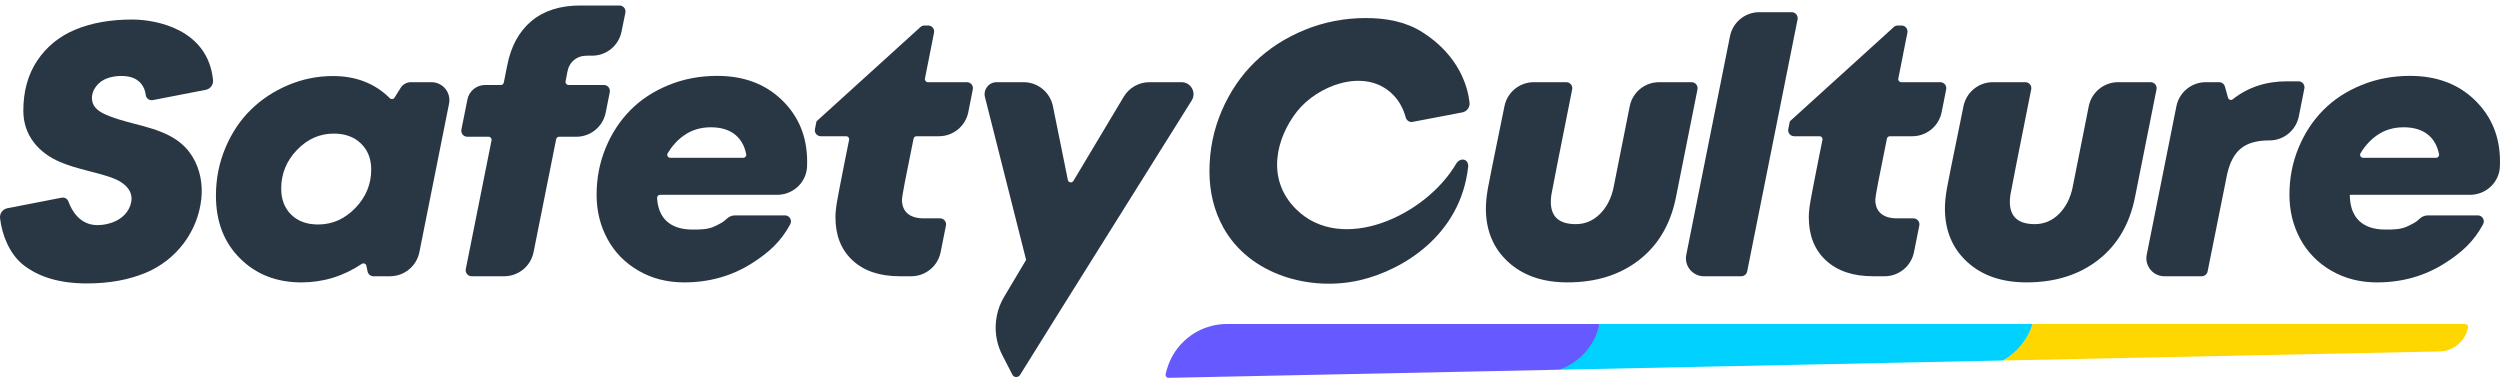
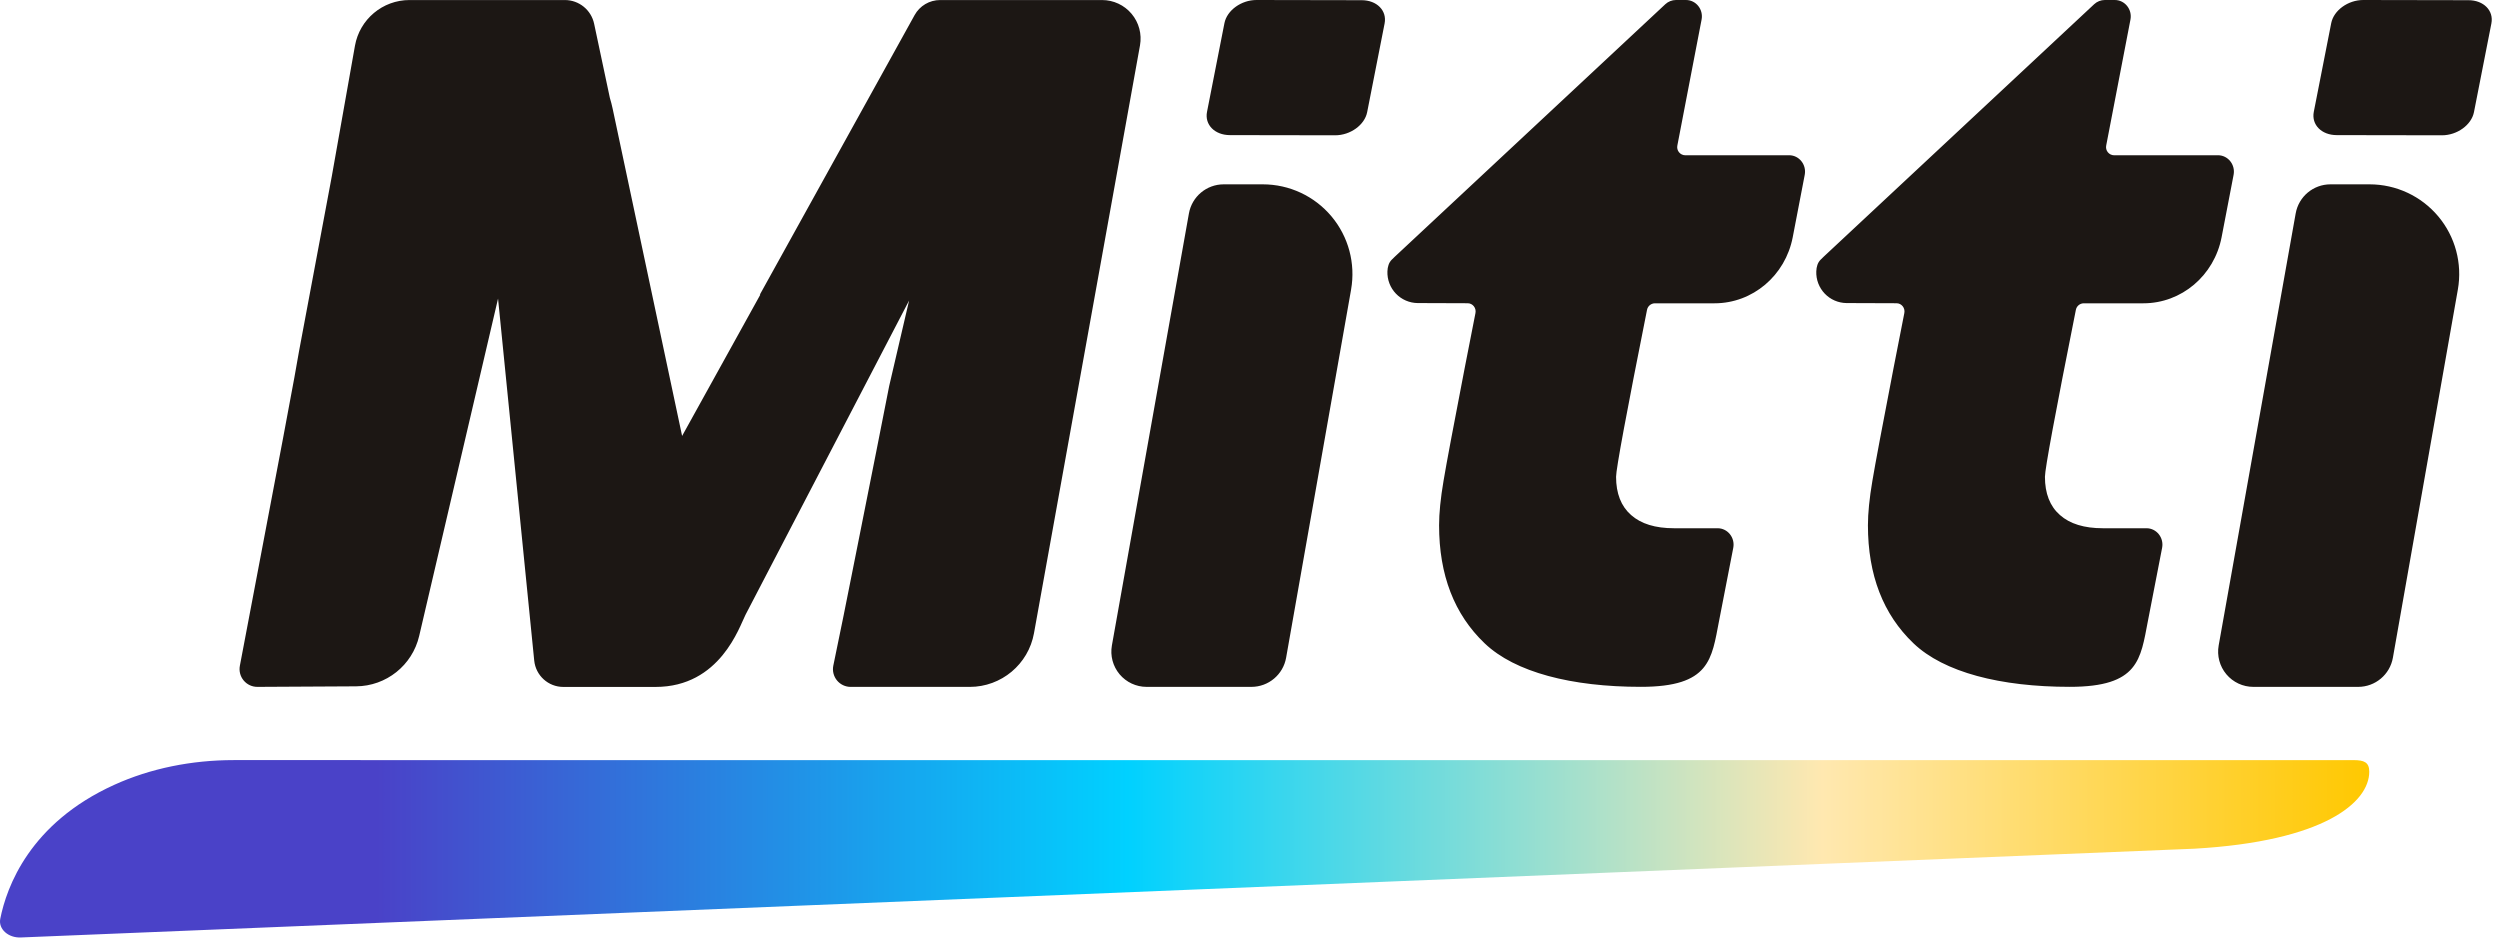
- <svg xmlns="http://www.w3.org/2000/svg" width="150" height="23" viewBox="0 0 150 23" fill="none">
-   <path d="M147.908 19.44H121.952C121.66 20.394 121.009 21.169 120.17 21.63L146.374 21.086C147.209 21.069 147.92 20.474 148.084 19.655C148.106 19.544 148.021 19.44 147.908 19.44Z" fill="#FFD700" />
-   <path d="M121.952 19.44H95.978C95.977 19.444 95.978 19.448 95.977 19.451C95.688 20.753 94.31 21.681 93.541 22.183L108.107 21.881L120.17 21.63C121.009 21.169 121.66 20.394 121.952 19.44Z" fill="#00D1FF" />
-   <path d="M73.616 19.44C72.336 19.44 71.186 20.089 70.506 21.099C70.334 21.354 70.196 21.633 70.089 21.929C70.027 22.099 69.974 22.273 69.937 22.455C69.915 22.567 70.002 22.672 70.117 22.67L87.933 22.3L93.542 22.183C94.744 21.767 95.688 20.753 95.978 19.451C95.978 19.448 95.978 19.444 95.978 19.44H73.616Z" fill="#6559FF" />
-   <path d="M146.166 9.469H141.787C141.647 9.469 141.561 9.315 141.632 9.194C141.891 8.76 142.214 8.406 142.599 8.132C143.062 7.802 143.602 7.637 144.22 7.637C144.844 7.637 145.341 7.793 145.71 8.105C146.032 8.378 146.242 8.76 146.342 9.25C146.365 9.362 146.28 9.469 146.166 9.469ZM148.5 6.015C147.499 5.04 146.199 4.552 144.599 4.552C143.56 4.552 142.59 4.736 141.688 5.105C140.786 5.473 140.021 5.975 139.393 6.61C138.764 7.246 138.27 8.002 137.908 8.879C137.547 9.757 137.366 10.69 137.366 11.68C137.366 12.655 137.584 13.543 138.019 14.343C138.454 15.143 139.075 15.777 139.882 16.243C140.689 16.71 141.602 16.944 142.62 16.944C144.122 16.944 145.474 16.563 146.678 15.801C147.715 15.145 148.427 14.489 148.986 13.455C149.115 13.215 148.942 12.923 148.67 12.923H145.668C145.473 12.923 145.29 13.008 145.153 13.146C144.969 13.33 144.784 13.415 144.476 13.567C144.065 13.771 143.609 13.774 143.125 13.774C142.437 13.774 141.911 13.599 141.546 13.248C141.181 12.897 140.995 12.378 140.988 11.69H148.2C149.151 11.69 149.953 10.95 149.994 10C149.999 9.895 150.001 9.792 150 9.69C150 8.216 149.5 6.991 148.5 6.015Z" fill="#293745" />
-   <path d="M44.595 9.469H40.217C40.077 9.469 39.99 9.315 40.062 9.194C40.321 8.76 40.643 8.406 41.028 8.132C41.492 7.802 42.032 7.637 42.65 7.637C43.274 7.637 43.771 7.793 44.139 8.105C44.461 8.378 44.672 8.76 44.772 9.25C44.794 9.362 44.71 9.469 44.595 9.469ZM43.029 4.552C41.99 4.552 41.019 4.736 40.118 5.105C39.215 5.473 38.45 5.975 37.822 6.61C37.194 7.246 36.699 8.002 36.338 8.879C35.977 9.757 35.796 10.69 35.796 11.68C35.796 12.655 36.013 13.543 36.449 14.343C36.884 15.143 37.505 15.777 38.312 16.243C39.119 16.71 40.031 16.944 41.049 16.944C42.551 16.944 43.904 16.563 45.108 15.801C46.144 15.145 46.857 14.489 47.416 13.455C47.545 13.215 47.371 12.923 47.099 12.923H44.097C43.902 12.923 43.72 13.008 43.582 13.146C43.399 13.33 43.213 13.415 42.906 13.567C42.495 13.771 42.039 13.774 41.555 13.774C40.867 13.774 40.34 13.599 39.976 13.248C39.646 12.931 39.462 12.476 39.425 11.884C39.418 11.78 39.499 11.69 39.604 11.69H46.63C47.58 11.69 48.383 10.95 48.424 10C48.429 9.895 48.431 9.792 48.429 9.69C48.429 8.216 47.929 6.991 46.929 6.015C45.929 5.04 44.629 4.552 43.029 4.552Z" fill="#293745" />
-   <path d="M36.341 6.761L36.587 5.529C36.632 5.307 36.462 5.1 36.235 5.1H34.111C33.998 5.1 33.913 4.997 33.934 4.886L34.041 4.32C34.097 4.019 34.23 3.78 34.441 3.604C34.652 3.429 34.911 3.341 35.22 3.341H35.53C36.385 3.341 37.121 2.739 37.291 1.902L37.523 0.761C37.568 0.538 37.398 0.33 37.17 0.33H34.82C33.606 0.33 32.627 0.643 31.883 1.267C31.139 1.892 30.654 2.783 30.43 3.941L30.227 4.955C30.21 5.039 30.137 5.1 30.051 5.1H29.103C28.589 5.1 28.147 5.462 28.046 5.966L27.684 7.775C27.639 7.998 27.809 8.205 28.036 8.205H29.316C29.429 8.205 29.514 8.309 29.492 8.42L27.947 16.145C27.902 16.367 28.073 16.575 28.299 16.575H30.252C31.108 16.575 31.846 15.97 32.014 15.131L33.37 8.35C33.387 8.266 33.461 8.205 33.546 8.205H34.579C35.435 8.205 36.173 7.601 36.341 6.761Z" fill="#293745" />
-   <path d="M107.503 0.73H105.561C104.704 0.73 103.967 1.335 103.799 2.175L101.177 15.285C101.043 15.953 101.553 16.575 102.234 16.575H104.477C104.649 16.575 104.796 16.454 104.83 16.286L107.855 1.16C107.899 0.938 107.729 0.73 107.503 0.73Z" fill="#293745" />
-   <path d="M116.418 4.931H114.074C113.961 4.931 113.876 4.827 113.898 4.716L114.444 1.96C114.488 1.737 114.318 1.53 114.092 1.53H113.868C113.778 1.53 113.692 1.564 113.626 1.624L107.391 7.279L107.298 7.744C107.254 7.966 107.424 8.174 107.65 8.174H109.172C109.286 8.174 109.371 8.276 109.348 8.387C109.284 8.708 109.204 9.107 109.107 9.584C108.855 10.855 108.695 11.681 108.628 12.064C108.561 12.446 108.528 12.771 108.528 13.037C108.528 14.126 108.87 14.987 109.555 15.622C110.239 16.258 111.181 16.575 112.381 16.575H113.077C113.934 16.575 114.671 15.97 114.839 15.131L115.159 13.53C115.203 13.308 115.033 13.101 114.807 13.101H113.824C113.403 13.101 113.079 13.004 112.855 12.811C112.63 12.618 112.518 12.339 112.518 11.974C112.518 11.803 112.75 10.584 113.215 8.319C113.232 8.235 113.306 8.174 113.391 8.174H114.738C115.595 8.174 116.334 7.567 116.5 6.726L116.771 5.36C116.815 5.138 116.645 4.931 116.418 4.931Z" fill="#293745" />
-   <path d="M58.017 4.931H55.673C55.559 4.931 55.474 4.827 55.496 4.716L56.042 1.96C56.087 1.737 55.917 1.53 55.69 1.53H55.466C55.377 1.53 55.291 1.564 55.225 1.624L48.99 7.279L48.897 7.744C48.852 7.966 49.022 8.174 49.249 8.174H50.771C50.884 8.174 50.969 8.276 50.947 8.387C50.883 8.708 50.802 9.107 50.706 9.584C50.453 10.855 50.293 11.681 50.227 12.064C50.16 12.446 50.127 12.771 50.127 13.037C50.127 14.126 50.469 14.987 51.153 15.622C51.838 16.258 52.78 16.575 53.98 16.575H54.676C55.532 16.575 56.27 15.97 56.438 15.131L56.758 13.53C56.802 13.308 56.632 13.101 56.405 13.101H55.422C55.001 13.101 54.678 13.004 54.454 12.811C54.229 12.618 54.117 12.339 54.117 11.974C54.117 11.803 54.349 10.584 54.814 8.319C54.831 8.235 54.904 8.174 54.99 8.174H56.336C57.194 8.174 57.932 7.567 58.099 6.726L58.369 5.36C58.413 5.138 58.243 4.931 58.017 4.931Z" fill="#293745" />
-   <path d="M129.038 4.931H127.087C126.23 4.931 125.492 5.536 125.325 6.377L124.36 11.227C124.226 11.886 123.954 12.421 123.544 12.832C123.133 13.243 122.647 13.448 122.086 13.448C121.089 13.448 120.591 13.002 120.591 12.111C120.591 11.999 120.601 11.862 120.622 11.7C120.656 11.477 121.073 9.364 121.873 5.361C121.918 5.139 121.748 4.931 121.521 4.931H119.571C118.717 4.931 117.981 5.531 117.81 6.367C117.73 6.762 117.642 7.192 117.548 7.658C117.141 9.637 116.897 10.851 116.816 11.3C116.736 11.75 116.695 12.153 116.695 12.511C116.695 13.831 117.141 14.899 118.032 15.717C118.924 16.535 120.11 16.943 121.591 16.943C123.303 16.943 124.735 16.496 125.886 15.601C127.037 14.706 127.774 13.455 128.097 11.848L129.391 5.361C129.435 5.138 129.265 4.931 129.038 4.931Z" fill="#293745" />
-   <path d="M101.496 4.931H99.545C98.688 4.931 97.95 5.536 97.783 6.377L96.818 11.227C96.684 11.886 96.412 12.421 96.002 12.832C95.591 13.243 95.105 13.448 94.544 13.448C93.547 13.448 93.049 13.002 93.049 12.111C93.049 11.999 93.059 11.862 93.08 11.7C93.114 11.477 93.531 9.364 94.331 5.361C94.376 5.139 94.206 4.931 93.979 4.931H92.029C91.175 4.931 90.439 5.531 90.269 6.367C90.188 6.762 90.1 7.192 90.006 7.658C89.599 9.637 89.355 10.851 89.274 11.3C89.194 11.75 89.153 12.153 89.153 12.511C89.153 13.831 89.599 14.899 90.49 15.717C91.382 16.535 92.568 16.943 94.049 16.943C95.761 16.943 97.193 16.496 98.344 15.601C99.495 14.706 100.232 13.455 100.555 11.848L101.849 5.361C101.893 5.138 101.723 4.931 101.496 4.931Z" fill="#293745" />
-   <path d="M137.93 6.98L138.262 5.308C138.306 5.086 138.136 4.878 137.91 4.878H137.221C135.956 4.878 134.871 5.239 133.963 5.959C133.864 6.037 133.716 5.985 133.682 5.863L133.494 5.193C133.45 5.038 133.309 4.931 133.148 4.931H132.346C131.489 4.931 130.752 5.536 130.584 6.376L128.803 15.286C128.67 15.953 129.18 16.575 129.861 16.575H132.105C132.276 16.575 132.423 16.454 132.457 16.286L133.631 10.437C133.792 9.728 134.069 9.216 134.463 8.9C134.856 8.584 135.41 8.426 136.126 8.426H136.167C137.025 8.426 137.763 7.821 137.93 6.98Z" fill="#293745" />
-   <path d="M7.928 1.172C6.629 1.172 5.497 1.372 4.532 1.772C3.567 2.172 2.804 2.79 2.242 3.625C1.681 4.46 1.4 5.467 1.4 6.647C1.4 8.107 2.299 9.162 3.606 9.721C4.588 10.141 5.663 10.297 6.672 10.649C7.51 10.941 8.198 11.544 7.754 12.481C7.42 13.185 6.584 13.507 5.845 13.507C4.757 13.507 4.281 12.577 4.105 12.09C4.046 11.924 3.873 11.828 3.7 11.861L0.437 12.495C0.159 12.55 -0.028 12.808 0.003 13.089C0.118 14.106 0.573 15.229 1.374 15.874C2.311 16.629 3.593 17.006 5.222 17.006C6.562 17.006 7.747 16.788 8.775 16.353C10.587 15.586 11.868 13.897 12.08 11.931C12.175 11.051 12.005 10.15 11.556 9.413C11.32 9.026 11.008 8.685 10.616 8.414C9.432 7.597 7.936 7.497 6.622 6.99C6.222 6.836 5.722 6.628 5.569 6.189C5.373 5.623 5.747 5.034 6.248 4.779C6.684 4.557 7.305 4.503 7.781 4.61C8.354 4.739 8.688 5.176 8.746 5.707C8.768 5.91 8.969 6.045 9.17 6.006L12.348 5.389C12.622 5.336 12.81 5.081 12.782 4.803C12.479 1.754 9.382 1.172 7.928 1.172Z" fill="#293745" />
-   <path d="M70.892 4.931H68.966C68.334 4.931 67.749 5.263 67.424 5.805L64.403 10.857C64.391 10.877 64.376 10.892 64.36 10.905C64.261 10.984 64.1 10.938 64.072 10.8L63.175 6.371C63.005 5.533 62.269 4.931 61.414 4.931H59.795C59.327 4.931 58.984 5.372 59.098 5.826L61.567 15.593L61.081 16.409L60.244 17.815C60.034 18.167 59.89 18.547 59.811 18.938C59.791 19.037 59.776 19.136 59.765 19.235C59.7 19.786 59.761 20.349 59.953 20.88C60.004 21.021 60.064 21.159 60.134 21.295L60.355 21.726L60.741 22.479C60.825 22.642 61.039 22.667 61.161 22.545C61.176 22.531 61.19 22.516 61.201 22.498L61.665 21.753L62.181 20.926L63.235 19.235L63.42 18.938L63.545 18.738L64.457 17.281L67.351 12.659L71.501 6.031C71.801 5.552 71.457 4.931 70.892 4.931Z" fill="#293745" />
-   <path d="M83.432 5.542C83.873 5.927 84.176 6.43 84.344 7.049C84.393 7.232 84.572 7.348 84.758 7.313L87.738 6.744C88.016 6.691 88.205 6.434 88.173 6.153C88.072 5.258 87.585 3.353 85.333 1.925C84.353 1.305 83.19 1.083 81.948 1.083C80.663 1.083 79.442 1.32 78.284 1.794C77.126 2.267 76.129 2.91 75.294 3.72C74.459 4.531 73.796 5.507 73.304 6.647C72.813 7.788 72.567 8.997 72.567 10.274C72.567 11.523 72.846 12.652 73.404 13.659C74.979 16.5 78.632 17.517 81.637 16.802C84.209 16.19 87.63 14.089 88.088 10.026C88.145 9.522 87.61 9.412 87.362 9.835C85.531 12.947 80.503 15.265 77.769 12.555C75.925 10.728 76.589 8.256 77.813 6.697C79.03 5.146 81.767 4.085 83.432 5.542Z" fill="#293745" />
-   <path d="M21.321 12.48C20.685 13.139 19.939 13.469 19.083 13.469C18.41 13.469 17.873 13.273 17.473 12.88C17.073 12.487 16.872 11.967 16.872 11.322C16.872 10.43 17.186 9.656 17.815 9C18.443 8.344 19.181 8.016 20.031 8.016C20.705 8.016 21.247 8.214 21.657 8.611C22.068 9.007 22.273 9.528 22.273 10.174C22.273 11.052 21.956 11.82 21.321 12.48ZM25.886 4.931H24.651C24.403 4.931 24.173 5.059 24.041 5.268L23.669 5.863C23.607 5.962 23.471 5.974 23.388 5.891C22.498 5.006 21.361 4.562 19.978 4.562C19.045 4.562 18.15 4.743 17.294 5.105C16.437 5.466 15.69 5.959 15.051 6.584C14.412 7.209 13.904 7.97 13.525 8.868C13.146 9.767 12.956 10.725 12.956 11.742C12.956 13.294 13.438 14.548 14.404 15.506C15.369 16.465 16.595 16.944 18.083 16.944C19.392 16.944 20.599 16.574 21.704 15.835C21.811 15.763 21.955 15.819 21.982 15.944L22.055 16.29C22.09 16.456 22.237 16.575 22.407 16.575H23.401C24.257 16.575 24.995 15.97 25.163 15.13L26.943 6.22C27.076 5.553 26.566 4.931 25.886 4.931Z" fill="#293745" />
+ <svg xmlns="http://www.w3.org/2000/svg" viewBox="0 0 128 48" preserveAspectRatio="xMinYMid meet" fill="none">
+   <path fill="url(#mitti-logo-gradient)" d="m120.341 38.92.158-.002c.541 0 .807.109.807.592 0 1.575-2.313 3.563-8.946 3.943L1.076 47.998c-.65.033-1.166-.431-1.063-.953.327-1.642 1.514-4.9 5.833-6.86 1.864-.848 3.978-1.268 6.114-1.268l108.381.002Zm-76.953.037c.004-.011.003-.024.005-.036-.003.011-.002.025-.005.036Z" />
+   <path fill="#1C1714" d="m69.176 14.826-3.327 18.85a1.805 1.805 0 0 1-1.777 1.492h-5.365a1.805 1.805 0 0 1-1.778-2.121l3.944-22.12a1.807 1.807 0 0 1 1.777-1.489h2.005a4.59 4.59 0 0 1 4.52 5.389ZM64.331 0l5.386.01c.778 0 1.303.533 1.175 1.19l-.893 4.542c-.128.656-.862 1.186-1.64 1.185l-5.386-.009c-.777 0-1.303-.533-1.174-1.19l.892-4.542C62.82.53 63.554 0 64.331 0Zm61.511 14.826-3.326 18.85a1.806 1.806 0 0 1-1.778 1.492h-5.365a1.804 1.804 0 0 1-1.777-2.121l3.943-22.12a1.806 1.806 0 0 1 1.778-1.489h2.005a4.59 4.59 0 0 1 4.52 5.389ZM120.999 0l5.386.01c.777 0 1.302.533 1.174 1.19l-.892 4.542c-.129.656-.863 1.186-1.64 1.185l-5.387-.009c-.777 0-1.302-.533-1.174-1.19l.892-4.542C119.486.53 120.221 0 120.999 0Zm-7.436 7.95h-5.325a.416.416 0 0 1-.4-.502l1.241-6.444c.101-.52-.286-1.004-.802-1.004h-.509a.805.805 0 0 0-.548.217L93.384 13.132c-.04.037-.102.097-.174.17-.146.146-.207.358-.216.591a1.565 1.565 0 0 0 1.55 1.624l2.558.009c.258 0 .45.242.4.501l-.548 2.797c-.574 2.97-.938 4.902-1.088 5.796-.152.894-.228 1.654-.228 2.277 0 2.543.778 4.558 2.333 6.041 1.554 1.486 4.455 2.228 8.001 2.228 3.545 0 3.62-1.414 4.002-3.376l.726-3.74c.101-.519-.285-1.004-.799-1.004h-2.234c-.957 0-1.691-.225-2.2-.678-.511-.45-.766-1.103-.766-1.956 0-.401.527-3.25 1.583-8.545a.414.414 0 0 1 .4-.338h3.059c1.948 0 3.624-1.417 4.003-3.384l.614-3.193c.1-.52-.286-1.004-.802-1.004l.003.002h.002Zm-21.958 0h-5.324a.416.416 0 0 1-.4-.502l1.24-6.444C87.222.484 86.836 0 86.32 0h-.51a.806.806 0 0 0-.547.217L71.426 13.132c-.04.037-.102.097-.174.17-.145.146-.207.358-.216.591a1.566 1.566 0 0 0 1.55 1.624l2.558.009c.258 0 .451.242.4.501l-.548 2.797c-.573 2.97-.938 4.902-1.087 5.796-.152.894-.228 1.654-.228 2.277 0 2.543.777 4.558 2.333 6.041 1.554 1.486 4.455 2.228 8 2.228s3.62-1.414 4.002-3.376l.727-3.74c.1-.519-.285-1.004-.8-1.004H85.71c-.958 0-1.691-.225-2.2-.678-.511-.45-.767-1.103-.767-1.956 0-.401.528-3.25 1.584-8.545a.415.415 0 0 1 .4-.338h3.058c1.949 0 3.625-1.417 4.003-3.384l.614-3.193c.1-.52-.285-1.004-.801-1.004l.002.002h.002ZM56.424.002h-8.287c-.545 0-1.047.295-1.31.773l-7.924 14.312h.025l-2.631 4.753-1.373 2.48-2.985-14.064-.571-2.69a6.724 6.724 0 0 0-.144-.558l-.804-3.789a1.532 1.532 0 0 0-1.5-1.217h-7.954a2.836 2.836 0 0 0-2.792 2.34l-1.19 6.707-1.675 8.94c-.08.568-1.09 5.934-3.028 16.098a.91.91 0 0 0 .903 1.081l5.046-.028a3.338 3.338 0 0 0 3.232-2.579L25.5 15.288l1.852 18.533c.077.766.72 1.35 1.49 1.35h4.72c3.317 0 4.297-3.093 4.61-3.698l8.374-16.087-1.021 4.384c-.34 1.74-.878 4.457-1.614 8.144l-.305 1.53-.418 2.092c-.125.627-.389 1.878-.523 2.547a.907.907 0 0 0 .888 1.086h6.1c1.615 0 3-1.158 3.287-2.748l5.428-30.098A1.973 1.973 0 0 0 56.424.002Z" />
+   <defs>
+     <linearGradient id="mitti-logo-gradient" x1="0" x2="121.306" y1="43.459" y2="43.459" gradientUnits="userSpaceOnUse">
+       <stop offset=".159" stop-color="#4A42C8" />
+       <stop offset=".476" stop-color="#00D1FF" />
+       <stop offset=".769" stop-color="#FFE8B0" />
+       <stop offset="1" stop-color="#FFC800" />
+     </linearGradient>
+   </defs>
</svg>
